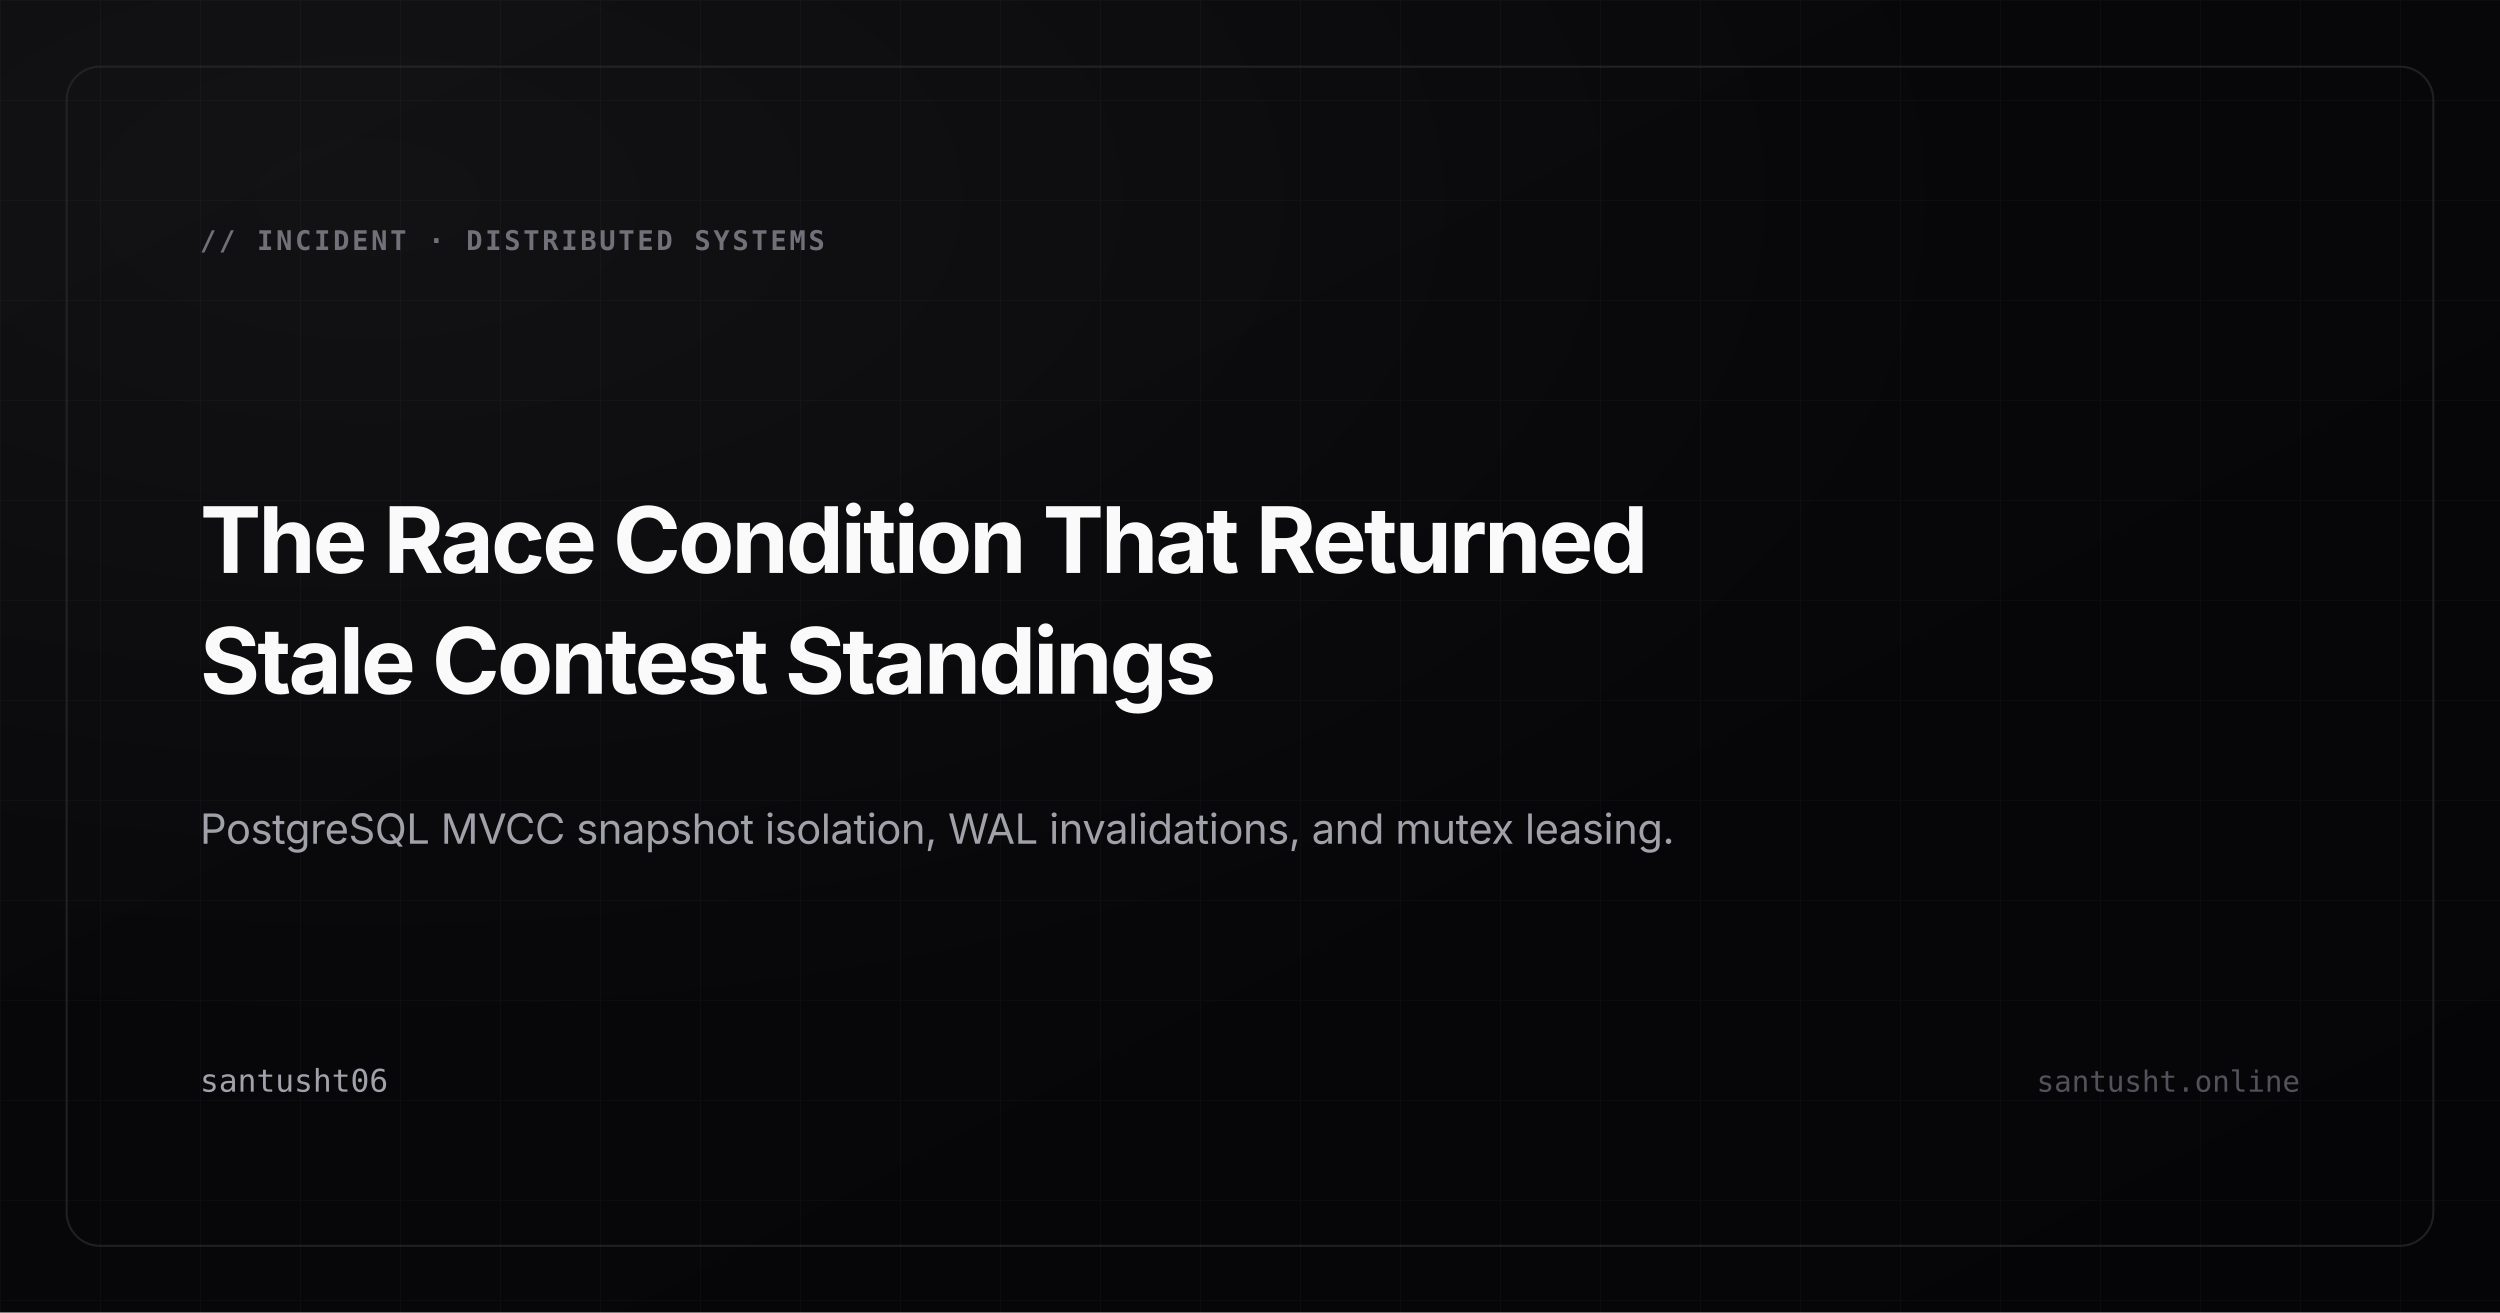
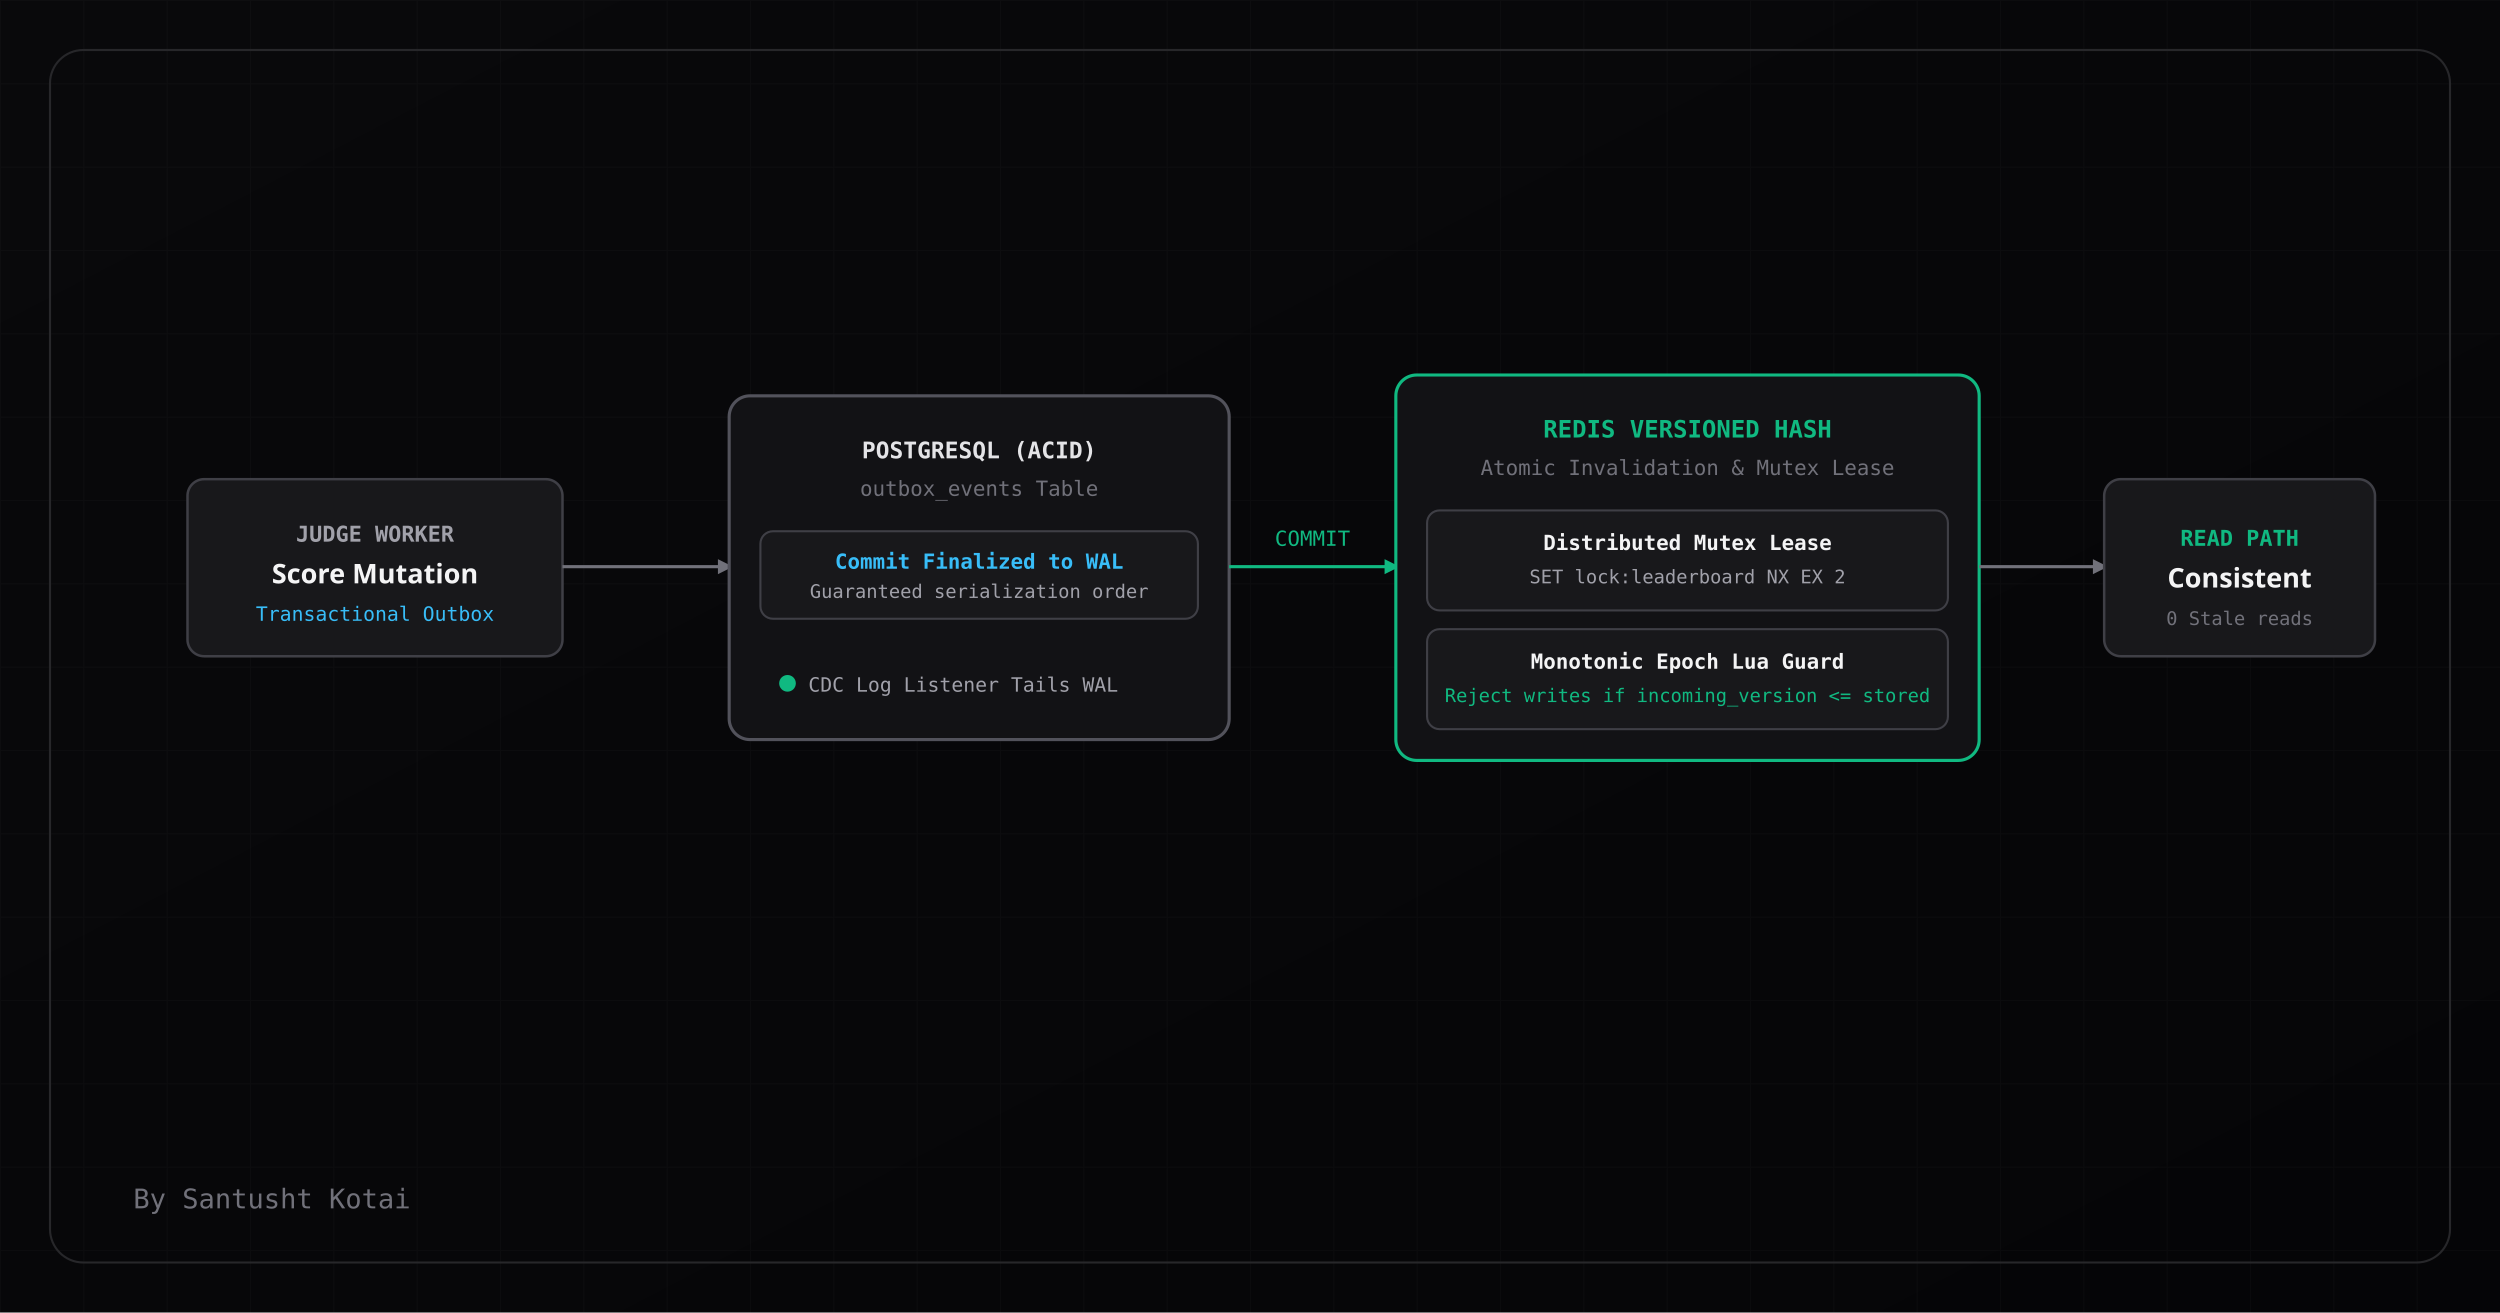
<svg xmlns="http://www.w3.org/2000/svg" viewBox="0 0 1200 630" width="1200" height="630">
  <defs>
-     <linearGradient id="bgGradient" x1="0%" y1="0%" x2="100%" y2="100%">
+     <linearGradient id="bg" x1="0%" y1="0%" x2="100%" y2="100%">
      <stop offset="0%" stop-color="#09090b" />
      <stop offset="100%" stop-color="#050507" />
    </linearGradient>
-     <radialGradient id="topGlow" cx="15%" cy="15%" r="65%">
-       <stop offset="0%" stop-color="#ffffff" stop-opacity="0.04" />
-       <stop offset="100%" stop-color="#ffffff" stop-opacity="0" />
-     </radialGradient>
-     <pattern id="cleanGrid" width="48" height="48" patternUnits="userSpaceOnUse">
-       <path d="M 48 0 L 0 0 0 48" fill="none" stroke="#ffffff" stroke-width="1" stroke-opacity="0.025" />
+     <marker id="arr" viewBox="0 0 10 10" refX="6" refY="5" markerWidth="6" markerHeight="6" orient="auto-start-reverse">
+       <path d="M 0 1 L 8 5 L 0 9 z" fill="#71717a" />
+     </marker>
+     <marker id="arrGreen" viewBox="0 0 10 10" refX="6" refY="5" markerWidth="6" markerHeight="6" orient="auto-start-reverse">
+       <path d="M 0 1 L 8 5 L 0 9 z" fill="#10b981" />
+     </marker>
+     <marker id="arrEmerald" viewBox="0 0 10 10" refX="6" refY="5" markerWidth="6" markerHeight="6" orient="auto-start-reverse">
+       <path d="M 0 1 L 8 5 L 0 9 z" fill="#34d399" />
+     </marker>
+     <marker id="arrSky" viewBox="0 0 10 10" refX="6" refY="5" markerWidth="6" markerHeight="6" orient="auto-start-reverse">
+       <path d="M 0 1 L 8 5 L 0 9 z" fill="#38bdf8" />
+     </marker>
+     <marker id="arrRose" viewBox="0 0 10 10" refX="6" refY="5" markerWidth="6" markerHeight="6" orient="auto-start-reverse">
+       <path d="M 0 1 L 8 5 L 0 9 z" fill="#f43f5e" />
+     </marker>
+     <pattern id="grid" width="40" height="40" patternUnits="userSpaceOnUse">
+       <path d="M 40 0 L 0 0 0 40" fill="none" stroke="#ffffff" stroke-width="1" stroke-opacity="0.02" />
    </pattern>
  </defs>
-   <rect width="1200" height="630" fill="url(#bgGradient)" />
-   <rect width="1200" height="630" fill="url(#topGlow)" />
-   <rect width="1200" height="630" fill="url(#cleanGrid)" />
-   <rect x="32" y="32" width="1136" height="566" rx="16" fill="none" stroke="#27272a" stroke-width="1" stroke-opacity="0.8" />
-   <g transform="translate(96, 120)">
-     <text font-family="'Geist Mono', 'SF Mono', 'Fira Code', monospace" font-size="13" font-weight="600" fill="#71717a" letter-spacing="0.1em">// INCIDENT · DISTRIBUTED SYSTEMS</text>
+   <rect width="1200" height="630" fill="url(#bg)" />
+   <rect width="1200" height="630" fill="url(#grid)" />
+   <rect x="24" y="24" width="1152" height="582" rx="16" fill="none" stroke="#27272a" stroke-width="1" />
+   <g transform="translate(60, 70)">
+     <g transform="translate(30, 160)">
+       <rect x="0" y="0" width="180" height="85" rx="8" fill="#18181b" stroke="#3f3f46" stroke-width="1.2" />
+       <text x="90" y="30" text-anchor="middle" font-family="'Geist Mono', monospace" font-size="10.5" font-weight="600" fill="#a1a1aa">JUDGE WORKER</text>
+       <text x="90" y="50" text-anchor="middle" font-family="'Geist', sans-serif" font-size="13" font-weight="600" fill="#f4f4f5">Score Mutation</text>
+       <text x="90" y="68" text-anchor="middle" font-family="'Geist Mono', monospace" font-size="9.5" fill="#38bdf8">Transactional Outbox</text>
+     </g>
+     <path d="M 210 202 L 290 202" stroke="#71717a" stroke-width="1.5" marker-end="url(#arr)" />
+     <g transform="translate(290, 120)">
+       <rect x="0" y="0" width="240" height="165" rx="10" fill="#121215" stroke="#52525b" stroke-width="1.5" />
+       <text x="120" y="30" text-anchor="middle" font-family="'Geist Mono', monospace" font-size="11" font-weight="700" fill="#e4e4e7">POSTGRESQL (ACID)</text>
+       <text x="120" y="48" text-anchor="middle" font-family="'Geist Mono', monospace" font-size="10" fill="#71717a">outbox_events Table</text>
+       <rect x="15" y="65" width="210" height="42" rx="6" fill="#18181b" stroke="#3f3f46" stroke-width="1" />
+       <text x="120" y="83" text-anchor="middle" font-family="'Geist Mono', monospace" font-size="10" font-weight="600" fill="#38bdf8">Commit Finalized to WAL</text>
+       <text x="120" y="97" text-anchor="middle" font-family="'Geist Mono', monospace" font-size="9" fill="#a1a1aa">Guaranteed serialization order</text>
+       <circle cx="28" cy="138" r="4" fill="#10b981" />
+       <text x="38" y="142" font-family="'Geist Mono', monospace" font-size="9.5" fill="#a1a1aa">CDC Log Listener Tails WAL</text>
+     </g>
+     <path d="M 530 202 L 610 202" stroke="#10b981" stroke-width="1.5" marker-end="url(#arrGreen)" />
+     <text x="570" y="192" text-anchor="middle" font-family="'Geist Mono', monospace" font-size="10" fill="#10b981">COMMIT</text>
+     <g transform="translate(610, 110)">
+       <rect x="0" y="0" width="280" height="185" rx="10" fill="#121215" stroke="#10b981" stroke-width="1.5" />
+       <text x="140" y="30" text-anchor="middle" font-family="'Geist Mono', monospace" font-size="11.5" font-weight="700" fill="#10b981">REDIS VERSIONED HASH</text>
+       <text x="140" y="48" text-anchor="middle" font-family="'Geist Mono', monospace" font-size="10" fill="#71717a">Atomic Invalidation &amp; Mutex Lease</text>
+       <rect x="15" y="65" width="250" height="48" rx="6" fill="#18181b" stroke="#3f3f46" stroke-width="1" />
+       <text x="140" y="84" text-anchor="middle" font-family="'Geist Mono', monospace" font-size="10" font-weight="600" fill="#f4f4f5">Distributed Mutex Lease</text>
+       <text x="140" y="100" text-anchor="middle" font-family="'Geist Mono', monospace" font-size="9" fill="#a1a1aa">SET lock:leaderboard NX EX 2</text>
+       <rect x="15" y="122" width="250" height="48" rx="6" fill="#18181b" stroke="#3f3f46" stroke-width="1" />
+       <text x="140" y="141" text-anchor="middle" font-family="'Geist Mono', monospace" font-size="10" font-weight="600" fill="#f4f4f5">Monotonic Epoch Lua Guard</text>
+       <text x="140" y="157" text-anchor="middle" font-family="'Geist Mono', monospace" font-size="9" fill="#10b981">Reject writes if incoming_version &lt;= stored</text>
+     </g>
+     <path d="M 890 202 L 950 202" stroke="#71717a" stroke-width="1.5" marker-end="url(#arr)" />
+     <g transform="translate(950, 160)">
+       <rect x="0" y="0" width="130" height="85" rx="8" fill="#18181b" stroke="#3f3f46" stroke-width="1.2" />
+       <text x="65" y="32" text-anchor="middle" font-family="'Geist Mono', monospace" font-size="10.5" font-weight="600" fill="#10b981">READ PATH</text>
+       <text x="65" y="52" text-anchor="middle" font-family="'Geist', sans-serif" font-size="13" font-weight="600" fill="#f4f4f5">Consistent</text>
+       <text x="65" y="70" text-anchor="middle" font-family="'Geist Mono', monospace" font-size="9" fill="#71717a">0 Stale reads</text>
+     </g>
  </g>
-   <g>
-     <text x="96" y="275" font-family="-apple-system, BlinkMacSystemFont, 'Inter', 'Segoe UI', Roboto, sans-serif" font-size="44" font-weight="700" fill="#fafafa" letter-spacing="-0.03em">The Race Condition That Returned</text>
-     <text x="96" y="333" font-family="-apple-system, BlinkMacSystemFont, 'Inter', 'Segoe UI', Roboto, sans-serif" font-size="44" font-weight="700" fill="#fafafa" letter-spacing="-0.03em">Stale Contest Standings</text>
-     <text x="96" y="405" font-family="-apple-system, BlinkMacSystemFont, 'Inter', 'Segoe UI', Roboto, sans-serif" font-size="20" font-weight="400" fill="#a1a1aa" letter-spacing="-0.01em">PostgreSQL MVCC snapshot isolation, WAL invalidations, and mutex leasing.</text>
-   </g>
-   <g transform="translate(96, 524)">
-     <text font-family="'Geist Mono', 'SF Mono', 'Fira Code', monospace" font-size="15" font-weight="500" fill="#a1a1aa">santusht06</text>
-     <text x="1008" y="0" text-anchor="end" font-family="'Geist Mono', 'SF Mono', 'Fira Code', monospace" font-size="14" font-weight="400" fill="#52525b">santusht.online</text>
+   <g transform="translate(64, 580)">
+     <text font-family="'Geist Mono', 'SF Mono', 'Fira Code', monospace" font-size="13" font-weight="500" fill="#71717a">By Santusht Kotai</text>
  </g>
</svg>
